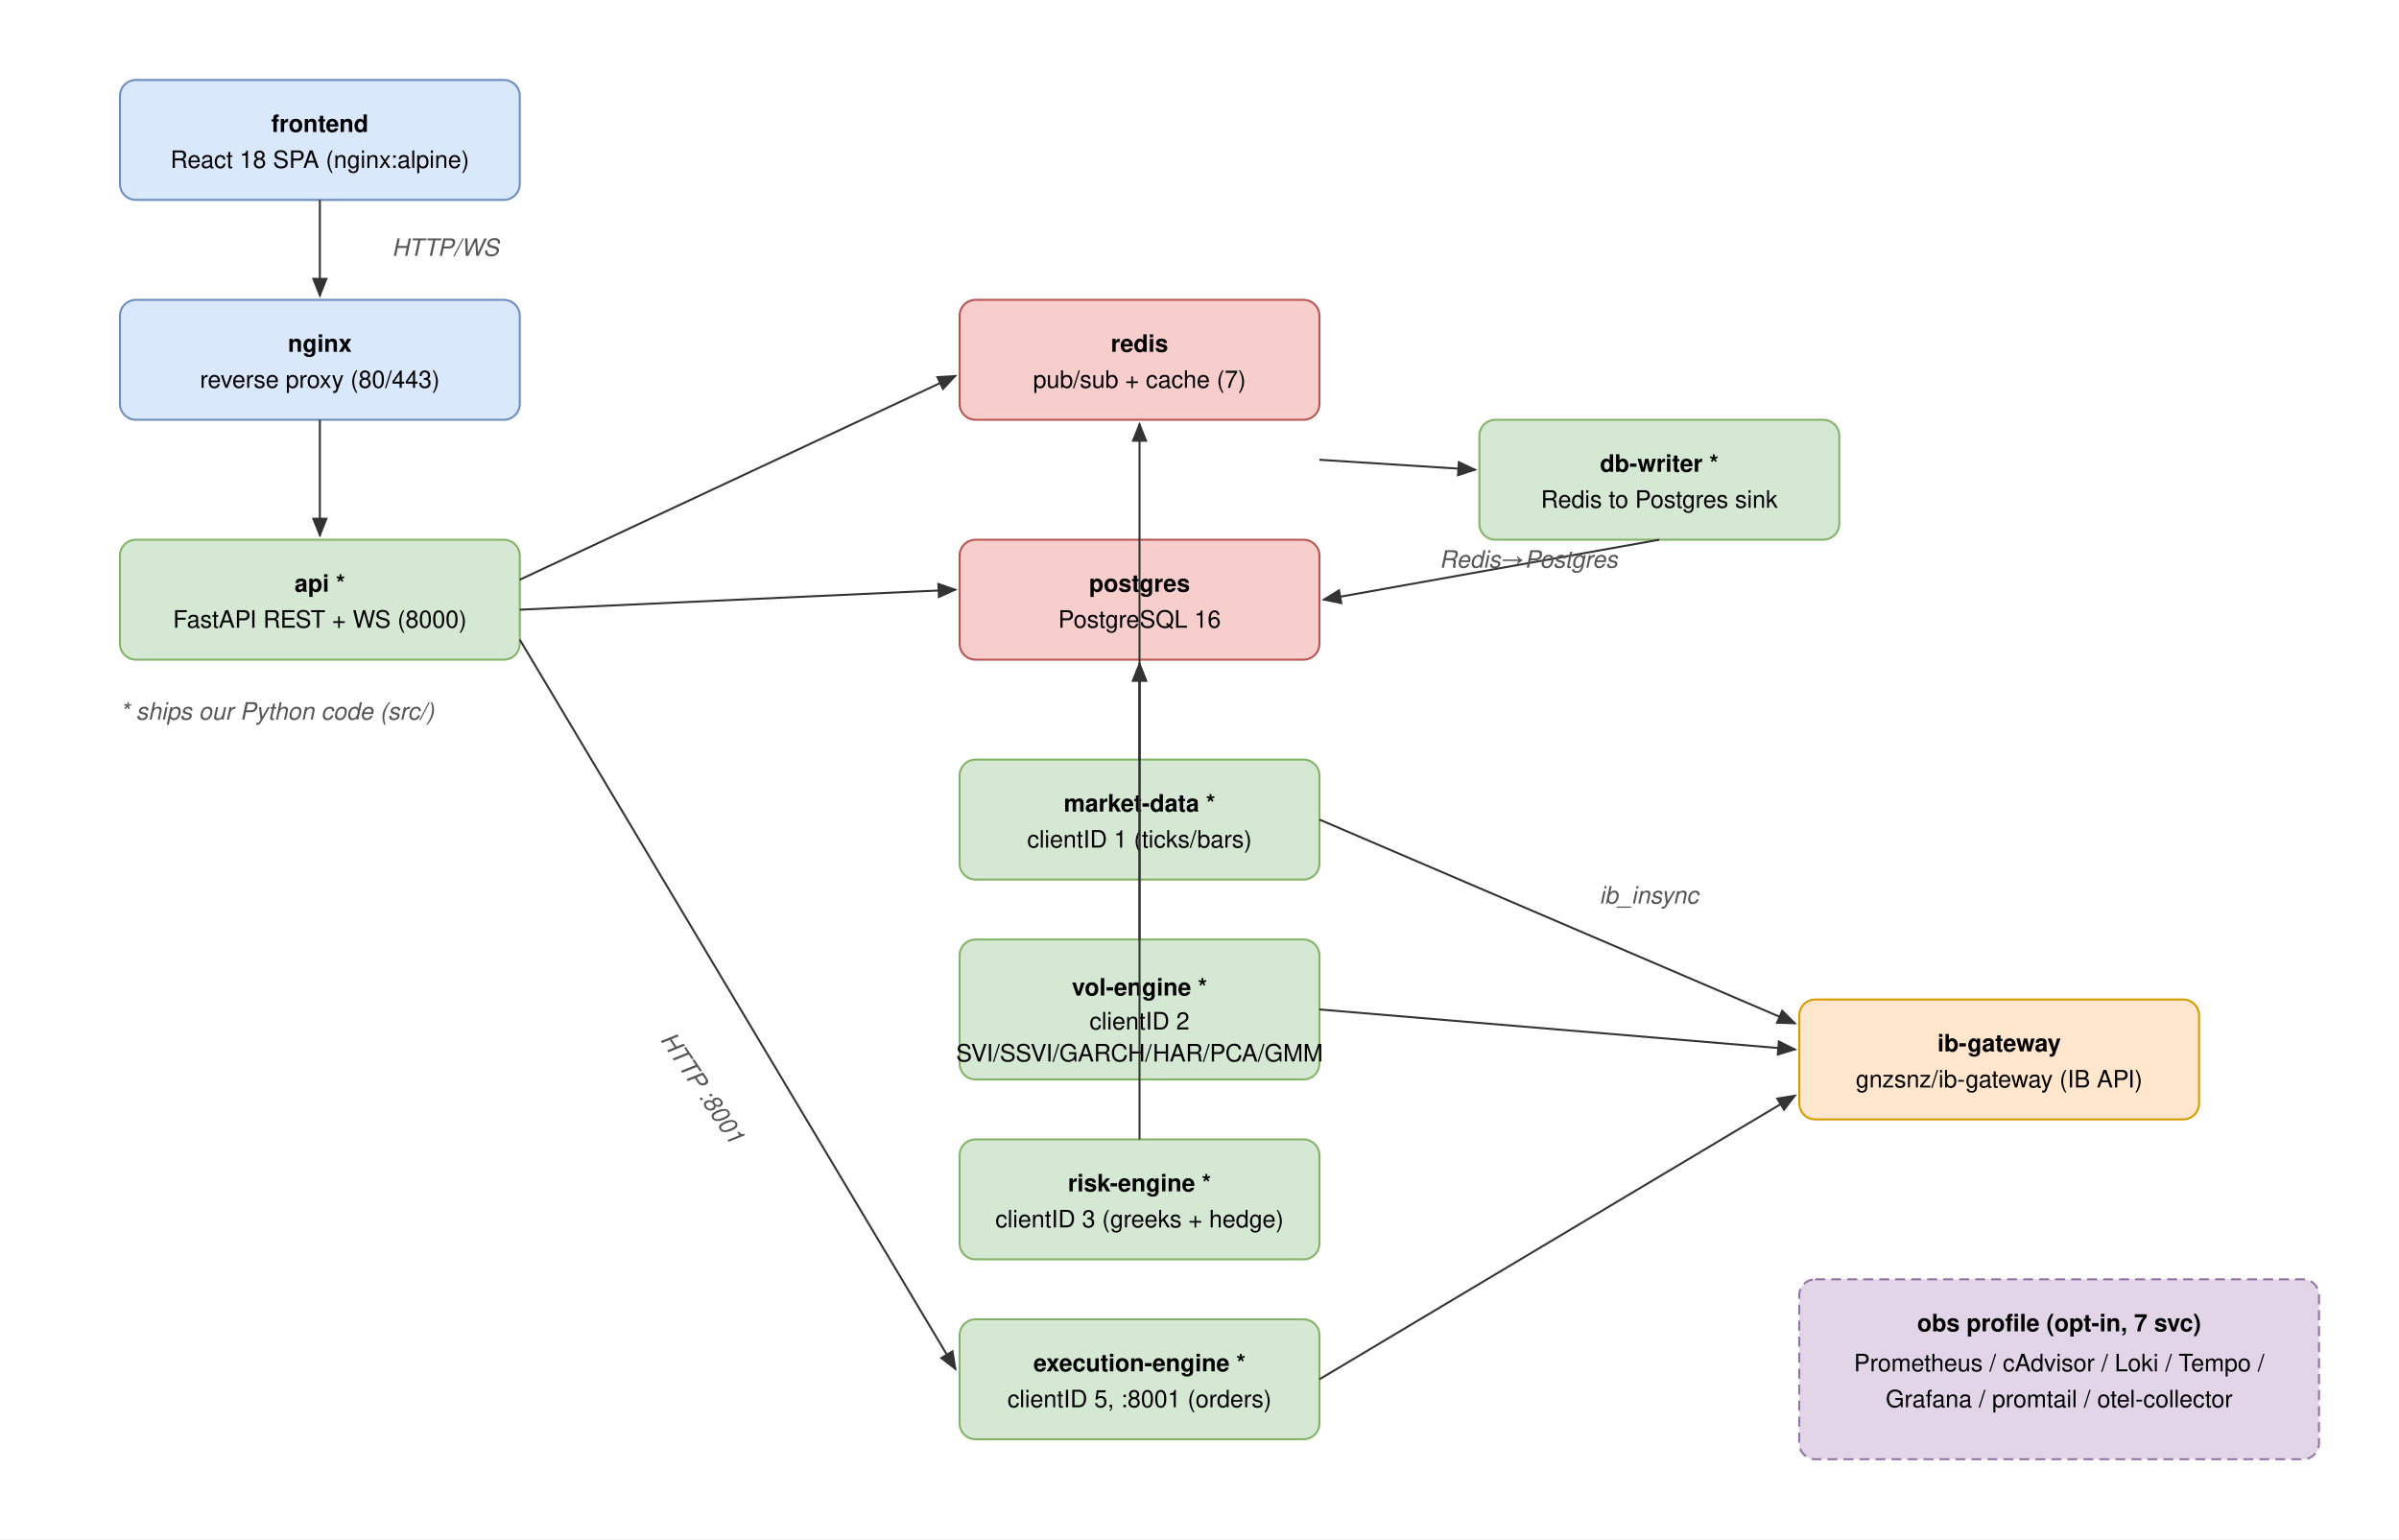
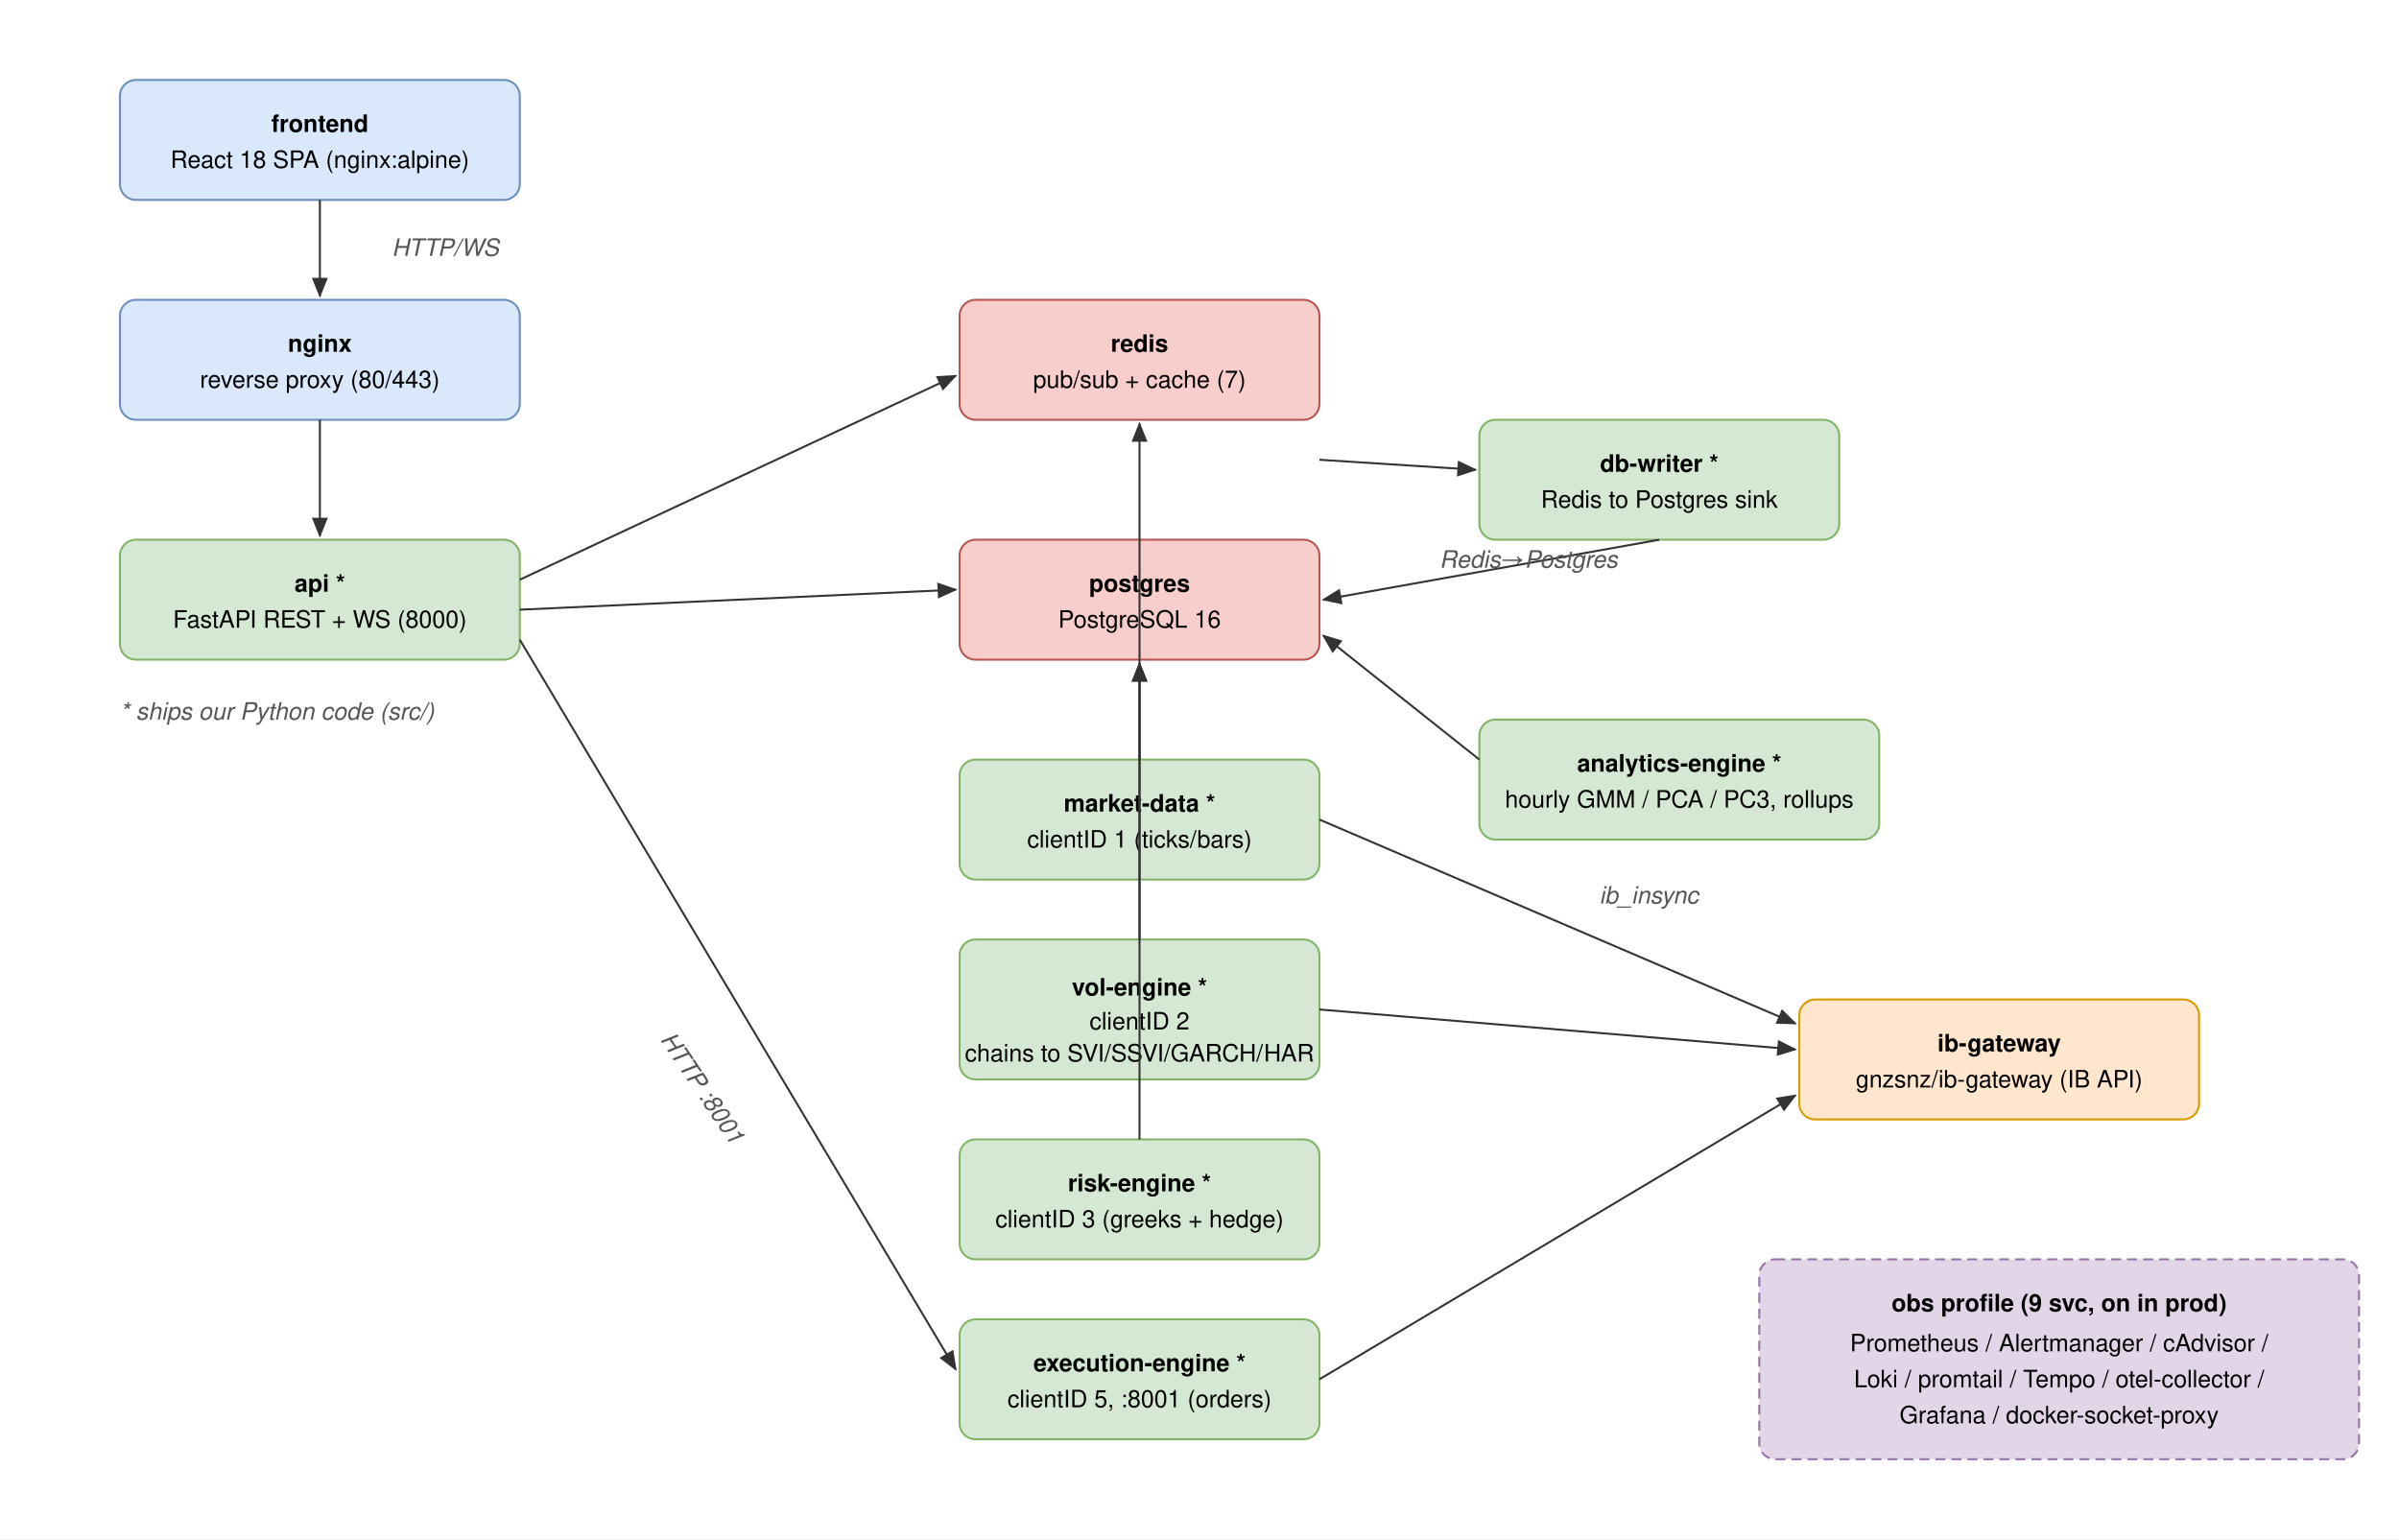
<svg xmlns="http://www.w3.org/2000/svg" width="1200" height="770" viewBox="0 0 1200 770" font-family="Helvetica, Arial, sans-serif" font-size="12">
  <rect width="1200" height="770" fill="#ffffff" />
  <defs>
    <marker id="a" markerWidth="10" markerHeight="8" refX="9" refY="4" orient="auto">
      <path d="M0,0 L10,4 L0,8 z" fill="#333" />
    </marker>
  </defs>
  <rect x="60" y="40" width="200" height="60" rx="8" fill="#dae8fc" stroke="#6c8ebf" />
  <text x="160" y="66" text-anchor="middle" font-weight="bold">frontend</text>
  <text x="160" y="84" text-anchor="middle">React 18 SPA (nginx:alpine)</text>
  <rect x="60" y="150" width="200" height="60" rx="8" fill="#dae8fc" stroke="#6c8ebf" />
  <text x="160" y="176" text-anchor="middle" font-weight="bold">nginx</text>
  <text x="160" y="194" text-anchor="middle">reverse proxy (80/443)</text>
  <rect x="60" y="270" width="200" height="60" rx="8" fill="#d5e8d4" stroke="#82b366" />
  <text x="160" y="296" text-anchor="middle" font-weight="bold">api *</text>
  <text x="160" y="314" text-anchor="middle">FastAPI REST + WS (8000)</text>
  <rect x="480" y="150" width="180" height="60" rx="8" fill="#f8cecc" stroke="#b85450" />
  <text x="570" y="176" text-anchor="middle" font-weight="bold">redis</text>
  <text x="570" y="194" text-anchor="middle">pub/sub + cache (7)</text>
  <rect x="480" y="270" width="180" height="60" rx="8" fill="#f8cecc" stroke="#b85450" />
  <text x="570" y="296" text-anchor="middle" font-weight="bold">postgres</text>
  <text x="570" y="314" text-anchor="middle">PostgreSQL 16</text>
  <rect x="480" y="380" width="180" height="60" rx="8" fill="#d5e8d4" stroke="#82b366" />
  <text x="570" y="406" text-anchor="middle" font-weight="bold">market-data *</text>
  <text x="570" y="424" text-anchor="middle">clientID 1 (ticks/bars)</text>
  <rect x="480" y="470" width="180" height="70" rx="8" fill="#d5e8d4" stroke="#82b366" />
  <text x="570" y="498" text-anchor="middle" font-weight="bold">vol-engine *</text>
  <text x="570" y="515" text-anchor="middle">clientID 2</text>
-   <text x="570" y="531" text-anchor="middle">SVI/SSVI/GARCH/HAR/PCA/GMM</text>
+   <text x="570" y="531" text-anchor="middle">chains to SVI/SSVI/GARCH/HAR</text>
  <rect x="480" y="570" width="180" height="60" rx="8" fill="#d5e8d4" stroke="#82b366" />
  <text x="570" y="596" text-anchor="middle" font-weight="bold">risk-engine *</text>
  <text x="570" y="614" text-anchor="middle">clientID 3 (greeks + hedge)</text>
  <rect x="480" y="660" width="180" height="60" rx="8" fill="#d5e8d4" stroke="#82b366" />
  <text x="570" y="686" text-anchor="middle" font-weight="bold">execution-engine *</text>
  <text x="570" y="704" text-anchor="middle">clientID 5, :8001 (orders)</text>
  <rect x="740" y="210" width="180" height="60" rx="8" fill="#d5e8d4" stroke="#82b366" />
  <text x="830" y="236" text-anchor="middle" font-weight="bold">db-writer *</text>
  <text x="830" y="254" text-anchor="middle">Redis to Postgres sink</text>
+   <rect x="740" y="360" width="200" height="60" rx="8" fill="#d5e8d4" stroke="#82b366" />
+   <text x="840" y="386" text-anchor="middle" font-weight="bold">analytics-engine *</text>
+   <text x="840" y="404" text-anchor="middle">hourly GMM / PCA / PC3, rollups</text>
  <rect x="900" y="500" width="200" height="60" rx="8" fill="#ffe6cc" stroke="#d79b00" />
  <text x="1000" y="526" text-anchor="middle" font-weight="bold">ib-gateway</text>
  <text x="1000" y="544" text-anchor="middle">gnzsnz/ib-gateway (IB API)</text>
-   <rect x="900" y="640" width="260" height="90" rx="8" fill="#e1d5e7" stroke="#9673a6" stroke-dasharray="5 3" />
-   <text x="1030" y="666" text-anchor="middle" font-weight="bold">obs profile (opt-in, 7 svc)</text>
-   <text x="1030" y="686" text-anchor="middle">Prometheus / cAdvisor / Loki / Tempo /</text>
-   <text x="1030" y="704" text-anchor="middle">Grafana / promtail / otel-collector</text>
+   <rect x="880" y="630" width="300" height="100" rx="8" fill="#e1d5e7" stroke="#9673a6" stroke-dasharray="5 3" />
+   <text x="1030" y="656" text-anchor="middle" font-weight="bold">obs profile (9 svc, on in prod)</text>
+   <text x="1030" y="676" text-anchor="middle">Prometheus / Alertmanager / cAdvisor /</text>
+   <text x="1030" y="694" text-anchor="middle">Loki / promtail / Tempo / otel-collector /</text>
+   <text x="1030" y="712" text-anchor="middle">Grafana / docker-socket-proxy</text>
  <text x="60" y="360" font-style="italic" fill="#555">* ships our Python code (src/)</text>
  <line x1="160" y1="100" x2="160" y2="148" stroke="#333" marker-end="url(#a)" />
  <text x="196" y="128" font-style="italic" fill="#555">HTTP/WS</text>
  <line x1="160" y1="210" x2="160" y2="268" stroke="#333" marker-end="url(#a)" />
  <line x1="260" y1="290" x2="478" y2="188" stroke="#333" marker-end="url(#a)" />
  <line x1="260" y1="305" x2="478" y2="295" stroke="#333" marker-end="url(#a)" />
  <line x1="260" y1="320" x2="478" y2="685" stroke="#333" marker-end="url(#a)" />
  <text x="330" y="520" font-style="italic" fill="#555" transform="rotate(56 330 520)">HTTP :8001</text>
  <line x1="570" y1="380" x2="570" y2="212" stroke="#333" marker-end="url(#a)" />
  <line x1="570" y1="470" x2="570" y2="332" stroke="#333" marker-end="url(#a)" />
  <line x1="570" y1="570" x2="570" y2="332" stroke="#333" marker-end="url(#a)" />
  <line x1="660" y1="230" x2="738" y2="235" stroke="#333" marker-end="url(#a)" />
  <line x1="830" y1="270" x2="662" y2="300" stroke="#333" marker-end="url(#a)" />
+   <line x1="740" y1="380" x2="662" y2="318" stroke="#333" marker-end="url(#a)" />
  <text x="720" y="284" font-style="italic" fill="#555">Redis→Postgres</text>
  <line x1="660" y1="410" x2="898" y2="512" stroke="#333" marker-end="url(#a)" />
  <text x="800" y="452" font-style="italic" fill="#555">ib_insync</text>
  <line x1="660" y1="505" x2="898" y2="525" stroke="#333" marker-end="url(#a)" />
  <line x1="660" y1="690" x2="898" y2="548" stroke="#333" marker-end="url(#a)" />
</svg>
